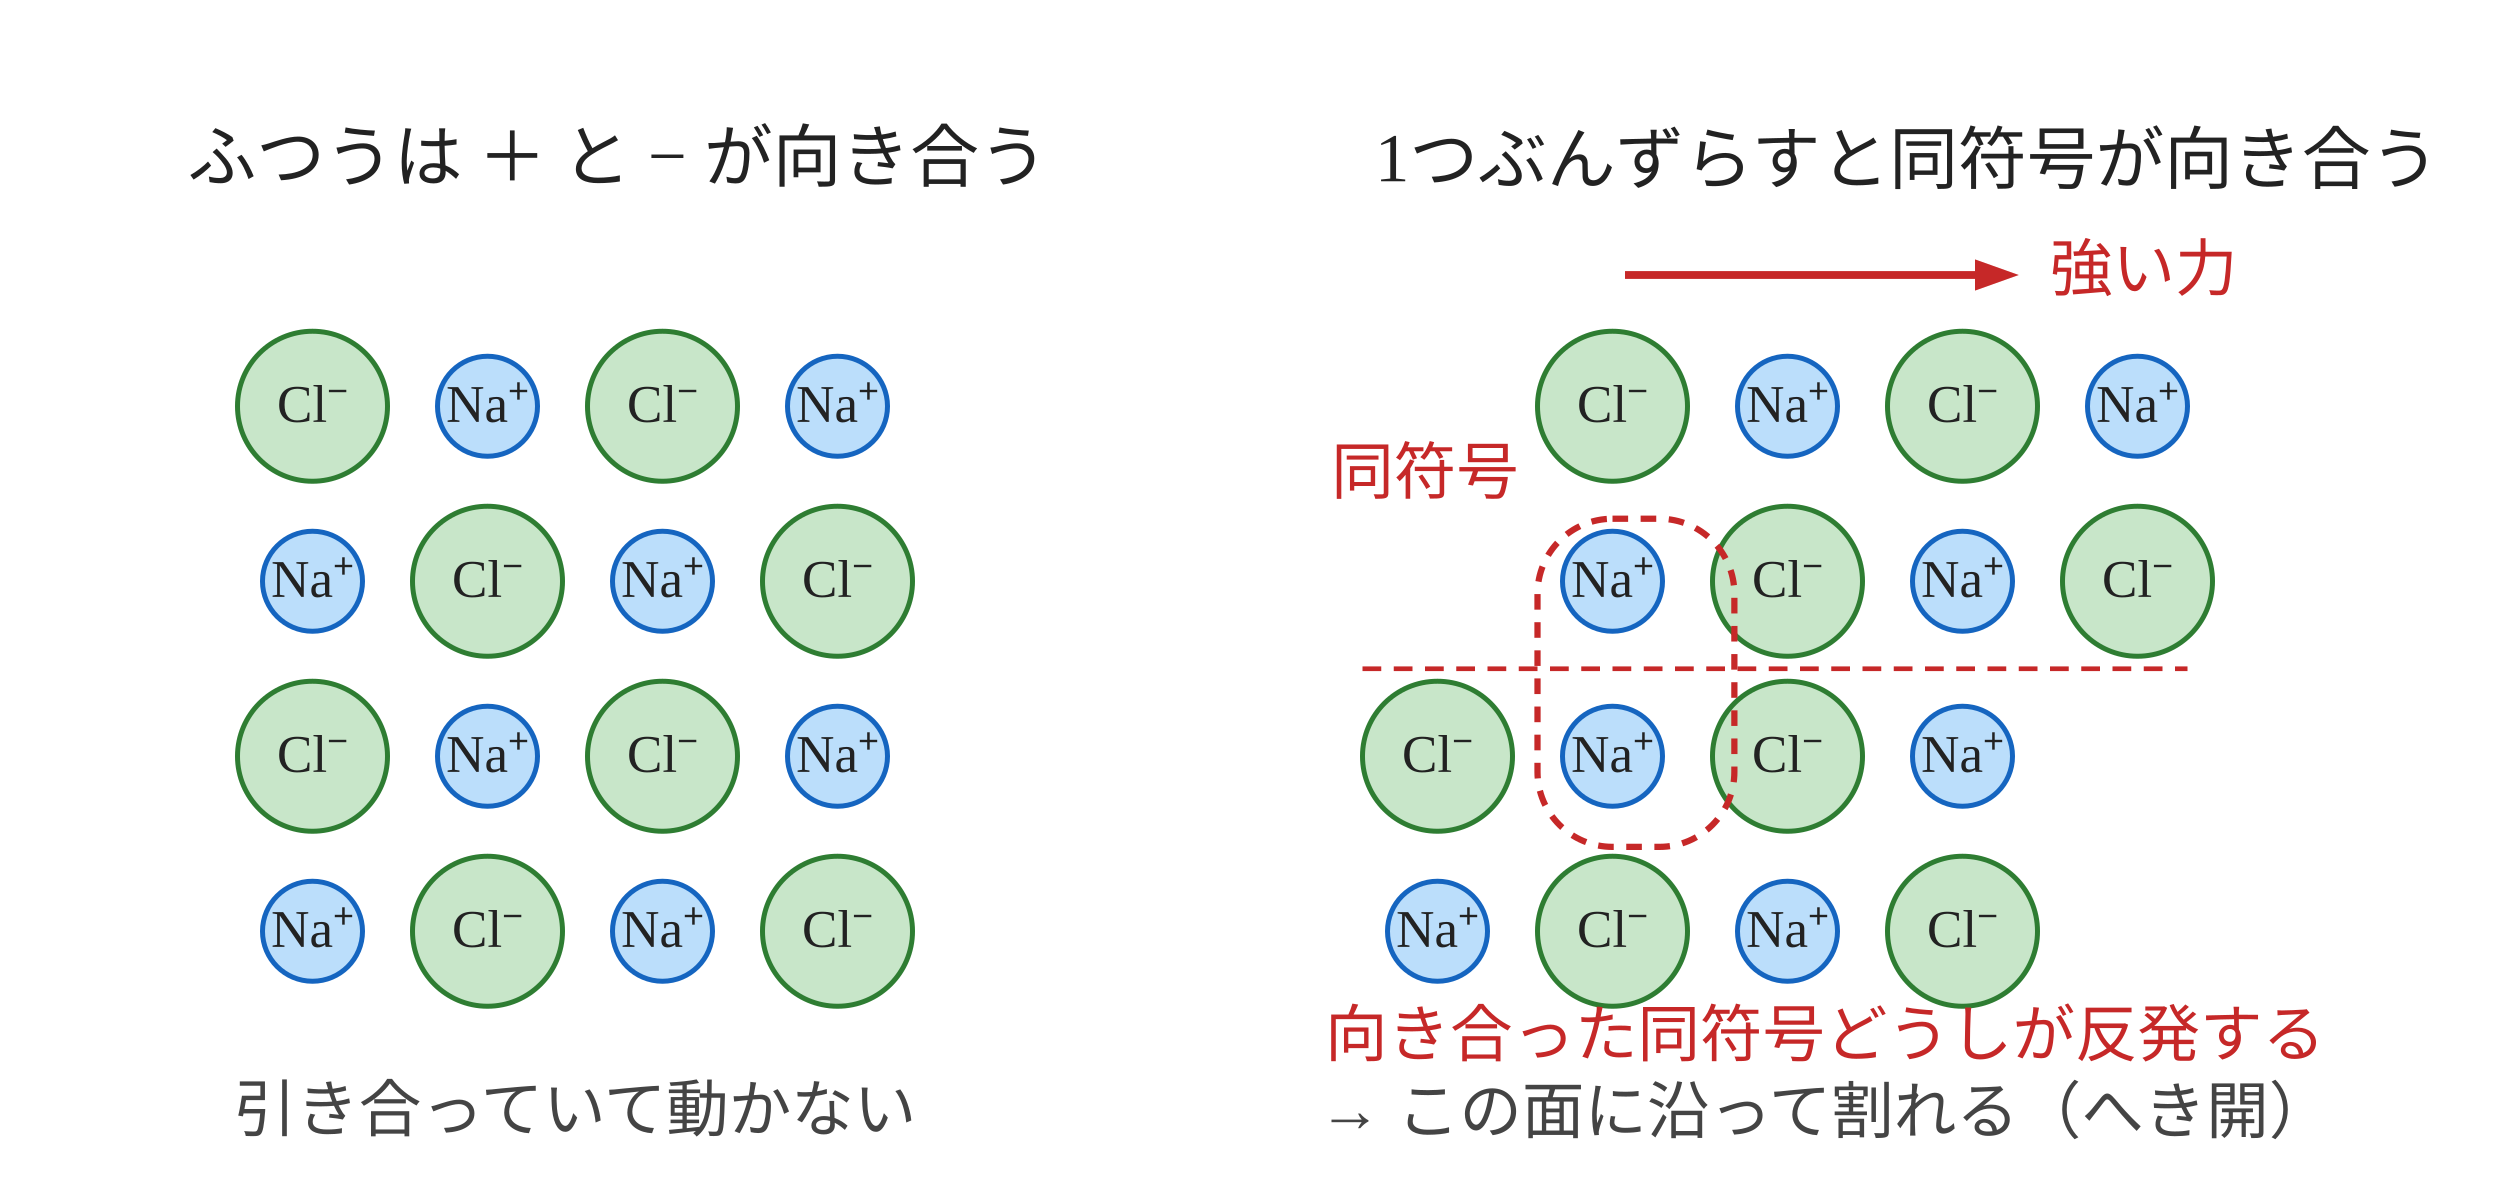
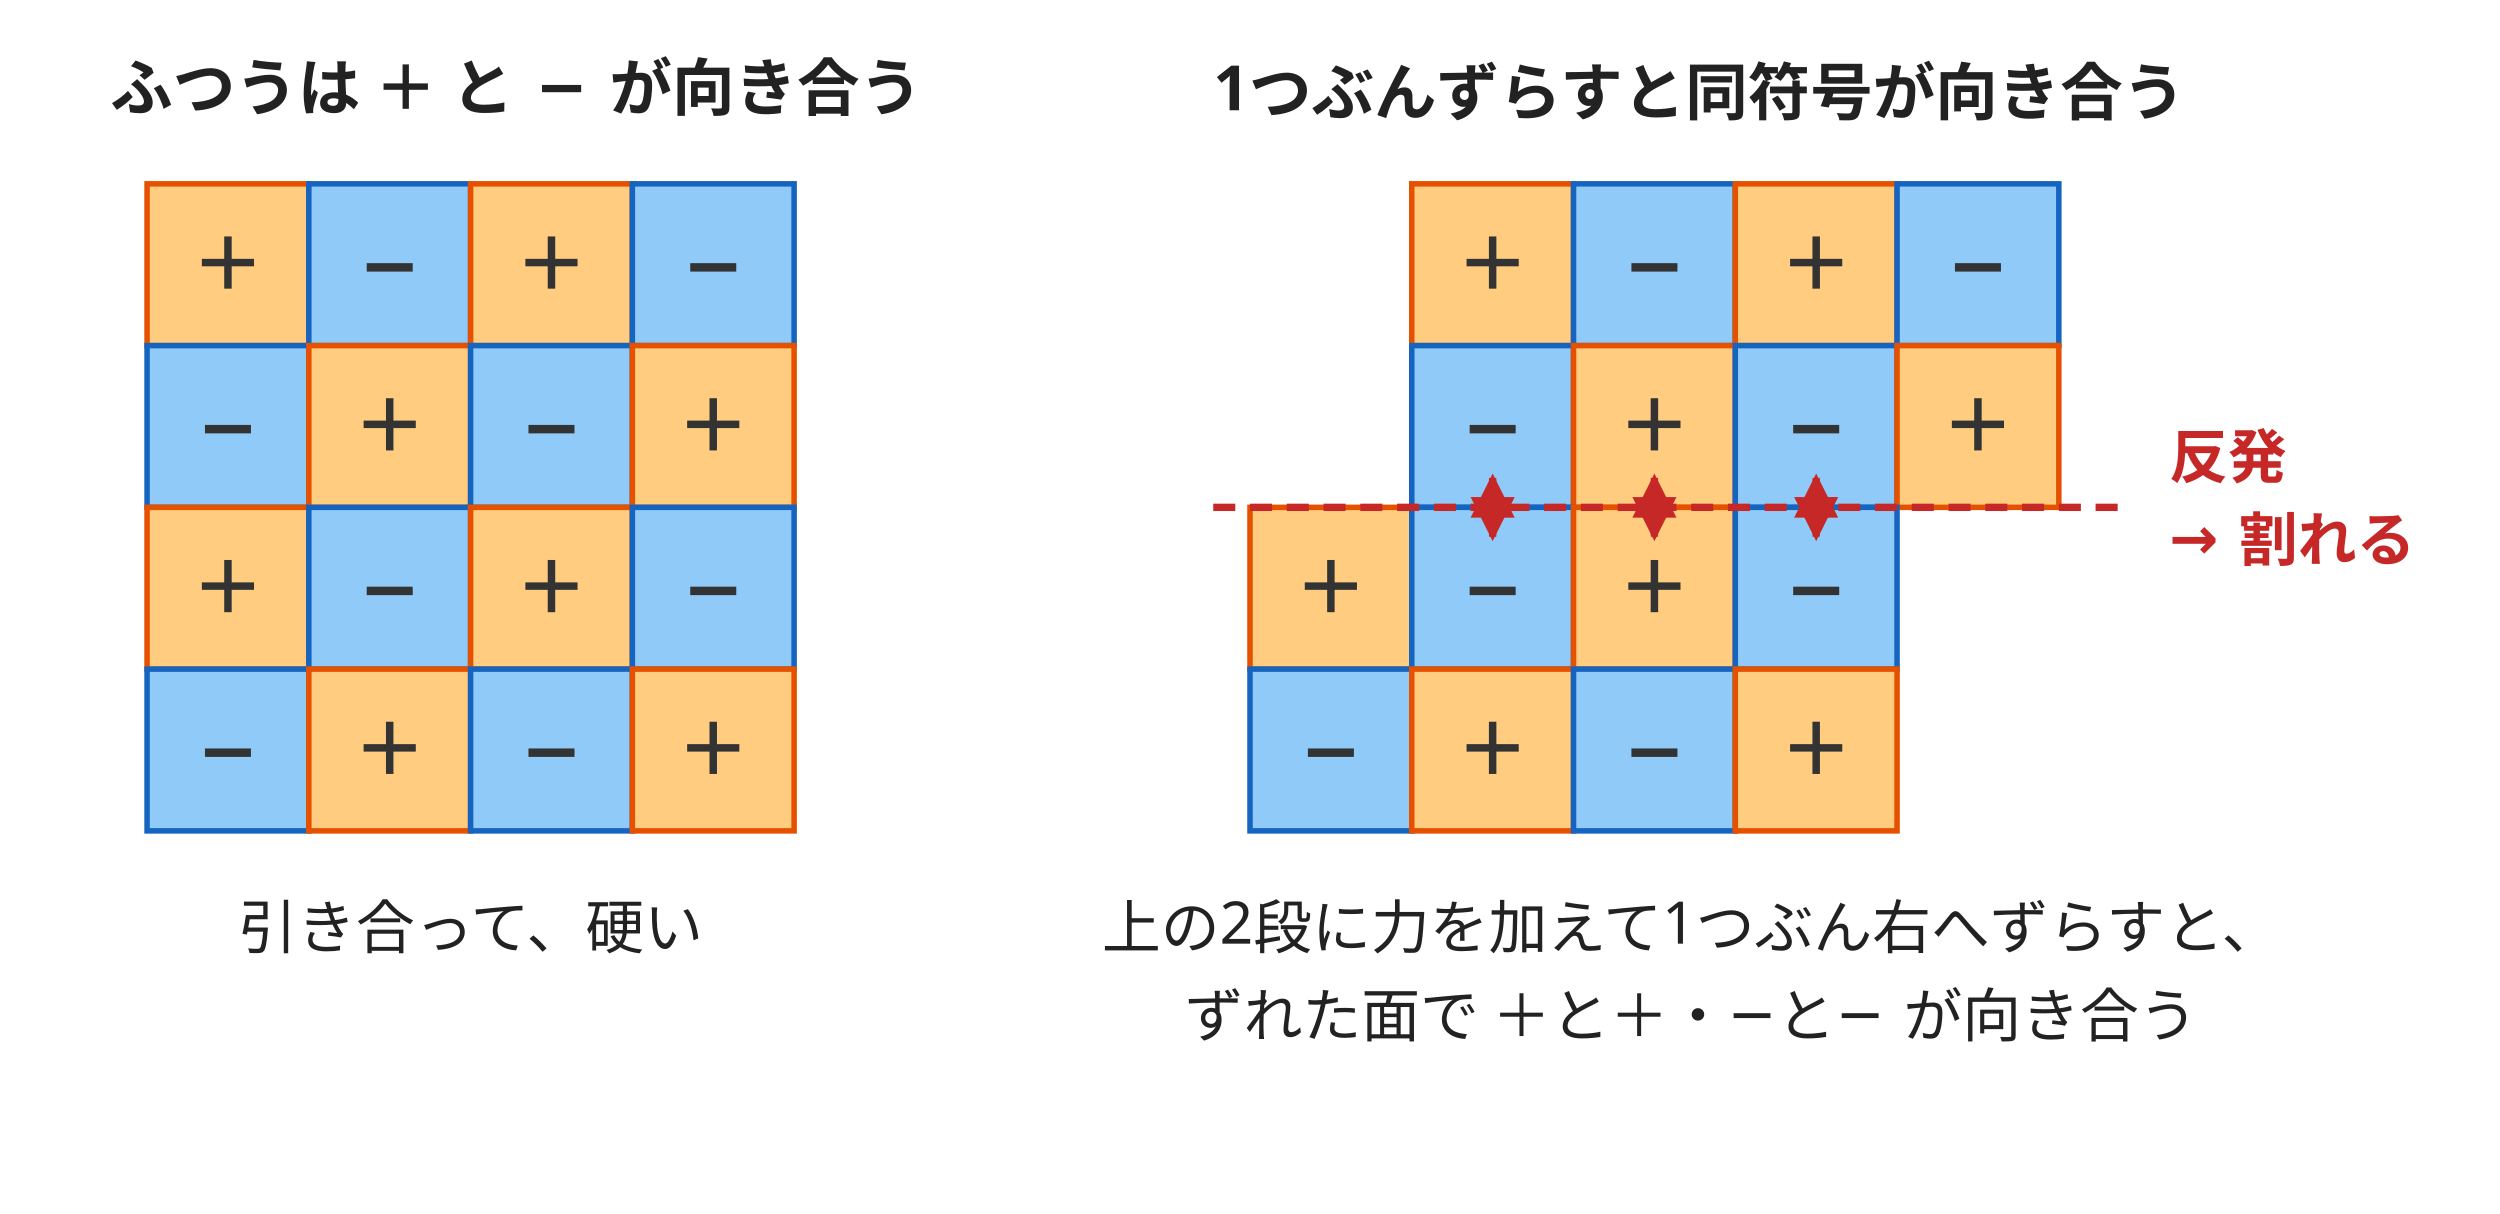
- <svg xmlns="http://www.w3.org/2000/svg" width="564.706" height="268.235" viewBox="0 0 800 380" role="img">
+ <svg xmlns="http://www.w3.org/2000/svg" width="680" height="330" viewBox="0 0 680 330" role="img">
+   <defs>
+     <marker id="rp" viewBox="0 0 10 10" refX="9" refY="5" markerWidth="6" markerHeight="6" orient="auto-start-reverse">
+       <path d="M 0 0 L 10 5 L 0 10 z" fill="#c62828" />
+     </marker>
+     <marker id="sh" viewBox="0 0 10 10" refX="9" refY="5" markerWidth="7" markerHeight="7" orient="auto-start-reverse">
+       <path d="M 0 0 L 10 5 L 0 10 z" fill="#333" />
+     </marker>
+   </defs>
  <style>
-     .na { fill: #bbdefb; stroke: #1565c0; stroke-width: 1.6; }
-     .cl { fill: #c8e6c9; stroke: #2e7d32; stroke-width: 1.6; }
-     .ion { font-size: 17px; fill: #222; }
-     .title { font-size: 22px; fill: #222; }
-     .small { font-size: 20px; fill: #444; }
+     .p { fill: #ffcc80; stroke: #e65100; stroke-width: 1.5; }
+     .m { fill: #90caf9; stroke: #1565c0; stroke-width: 1.5; }
+     .sign { font-family: system-ui, sans-serif; font-size: 20px; font-weight: 700; fill: #333; }
+     .b { font-family: system-ui, sans-serif; font-size: 17px; fill: #222; font-weight: 700; }
+     .t { font-family: system-ui, sans-serif; font-size: 16px; fill: #222; }
+     .r { font-family: system-ui, sans-serif; font-size: 16px; fill: #c62828; font-weight: 700; }
+     .cut { stroke: #c62828; stroke-width: 2; stroke-dasharray: 6 4; }
  </style>
-   <text class="title" x="60" y="58">ふつうは ＋ と − が向き合う</text>
-   <circle class="cl" cx="100" cy="130" r="24" />
-   <text class="ion" x="100" y="135" text-anchor="middle">Cl⁻</text>
-   <circle class="na" cx="156" cy="130" r="16" />
-   <text class="ion" x="156" y="135" text-anchor="middle">Na⁺</text>
-   <circle class="cl" cx="212" cy="130" r="24" />
-   <text class="ion" x="212" y="135" text-anchor="middle">Cl⁻</text>
-   <circle class="na" cx="268" cy="130" r="16" />
-   <text class="ion" x="268" y="135" text-anchor="middle">Na⁺</text>
-   <circle class="na" cx="100" cy="186" r="16" />
-   <text class="ion" x="100" y="191" text-anchor="middle">Na⁺</text>
-   <circle class="cl" cx="156" cy="186" r="24" />
-   <text class="ion" x="156" y="191" text-anchor="middle">Cl⁻</text>
-   <circle class="na" cx="212" cy="186" r="16" />
-   <text class="ion" x="212" y="191" text-anchor="middle">Na⁺</text>
-   <circle class="cl" cx="268" cy="186" r="24" />
-   <text class="ion" x="268" y="191" text-anchor="middle">Cl⁻</text>
-   <circle class="cl" cx="100" cy="242" r="24" />
-   <text class="ion" x="100" y="247" text-anchor="middle">Cl⁻</text>
-   <circle class="na" cx="156" cy="242" r="16" />
-   <text class="ion" x="156" y="247" text-anchor="middle">Na⁺</text>
-   <circle class="cl" cx="212" cy="242" r="24" />
-   <text class="ion" x="212" y="247" text-anchor="middle">Cl⁻</text>
-   <circle class="na" cx="268" cy="242" r="16" />
-   <text class="ion" x="268" y="247" text-anchor="middle">Na⁺</text>
-   <circle class="na" cx="100" cy="298" r="16" />
-   <text class="ion" x="100" y="303" text-anchor="middle">Na⁺</text>
-   <circle class="cl" cx="156" cy="298" r="24" />
-   <text class="ion" x="156" y="303" text-anchor="middle">Cl⁻</text>
-   <circle class="na" cx="212" cy="298" r="16" />
-   <text class="ion" x="212" y="303" text-anchor="middle">Na⁺</text>
-   <circle class="cl" cx="268" cy="298" r="24" />
-   <text class="ion" x="268" y="303" text-anchor="middle">Cl⁻</text>
-   <text class="small" x="184" y="362" text-anchor="middle">引き合っていて動かない</text>
-   <text class="title" x="440" y="58">1つぶんずらすと同符号が向き合う</text>
-   <path d="M 520 88 L 636 88" style="stroke:#c62828;stroke-width:2.5;fill:none" />
-   <polygon points="646,88 632,83 632,93" fill="#c62828" />
-   <text class="small" x="656" y="93" style="fill:#c62828">強い力</text>
-   <circle class="cl" cx="516" cy="130" r="24" />
-   <text class="ion" x="516" y="135" text-anchor="middle">Cl⁻</text>
-   <circle class="na" cx="572" cy="130" r="16" />
-   <text class="ion" x="572" y="135" text-anchor="middle">Na⁺</text>
-   <circle class="cl" cx="628" cy="130" r="24" />
-   <text class="ion" x="628" y="135" text-anchor="middle">Cl⁻</text>
-   <circle class="na" cx="684" cy="130" r="16" />
-   <text class="ion" x="684" y="135" text-anchor="middle">Na⁺</text>
-   <circle class="na" cx="516" cy="186" r="16" />
-   <text class="ion" x="516" y="191" text-anchor="middle">Na⁺</text>
-   <circle class="cl" cx="572" cy="186" r="24" />
-   <text class="ion" x="572" y="191" text-anchor="middle">Cl⁻</text>
-   <circle class="na" cx="628" cy="186" r="16" />
-   <text class="ion" x="628" y="191" text-anchor="middle">Na⁺</text>
-   <circle class="cl" cx="684" cy="186" r="24" />
-   <text class="ion" x="684" y="191" text-anchor="middle">Cl⁻</text>
-   <path d="M 436 214 L 700 214" style="stroke:#c62828;stroke-width:1.5;stroke-dasharray:6 4;fill:none" />
-   <circle class="cl" cx="460" cy="242" r="24" />
-   <text class="ion" x="460" y="247" text-anchor="middle">Cl⁻</text>
-   <circle class="na" cx="516" cy="242" r="16" />
-   <text class="ion" x="516" y="247" text-anchor="middle">Na⁺</text>
-   <circle class="cl" cx="572" cy="242" r="24" />
-   <text class="ion" x="572" y="247" text-anchor="middle">Cl⁻</text>
-   <circle class="na" cx="628" cy="242" r="16" />
-   <text class="ion" x="628" y="247" text-anchor="middle">Na⁺</text>
-   <circle class="na" cx="460" cy="298" r="16" />
-   <text class="ion" x="460" y="303" text-anchor="middle">Na⁺</text>
-   <circle class="cl" cx="516" cy="298" r="24" />
-   <text class="ion" x="516" y="303" text-anchor="middle">Cl⁻</text>
-   <circle class="na" cx="572" cy="298" r="16" />
-   <text class="ion" x="572" y="303" text-anchor="middle">Na⁺</text>
-   <circle class="cl" cx="628" cy="298" r="24" />
-   <text class="ion" x="628" y="303" text-anchor="middle">Cl⁻</text>
-   <rect x="492" y="166" width="63" height="105" rx="24" style="fill:none;stroke:#c62828;stroke-width:2;stroke-dasharray:5 4" />
-   <text class="small" x="486" y="158" text-anchor="end" style="fill:#c62828">同符号</text>
-   <text class="small" x="584" y="338" text-anchor="middle" style="fill:#c62828">向き合った同符号どうしが反発する</text>
-   <text class="small" x="584" y="362" text-anchor="middle">→ この面に沿って割れる（へき開）</text>
+   <text class="b" x="30" y="30">ふつうは ＋ と − が向き合う</text>
+   <rect class="p" x="40" y="50" width="44" height="44" />
+   <text class="sign" x="62" y="79" text-anchor="middle">＋</text>
+   <rect class="m" x="84" y="50" width="44" height="44" />
+   <text class="sign" x="106" y="79" text-anchor="middle">−</text>
+   <rect class="p" x="128" y="50" width="44" height="44" />
+   <text class="sign" x="150" y="79" text-anchor="middle">＋</text>
+   <rect class="m" x="172" y="50" width="44" height="44" />
+   <text class="sign" x="194" y="79" text-anchor="middle">−</text>
+   <rect class="m" x="40" y="94" width="44" height="44" />
+   <text class="sign" x="62" y="123" text-anchor="middle">−</text>
+   <rect class="p" x="84" y="94" width="44" height="44" />
+   <text class="sign" x="106" y="123" text-anchor="middle">＋</text>
+   <rect class="m" x="128" y="94" width="44" height="44" />
+   <text class="sign" x="150" y="123" text-anchor="middle">−</text>
+   <rect class="p" x="172" y="94" width="44" height="44" />
+   <text class="sign" x="194" y="123" text-anchor="middle">＋</text>
+   <rect class="p" x="40" y="138" width="44" height="44" />
+   <text class="sign" x="62" y="167" text-anchor="middle">＋</text>
+   <rect class="m" x="84" y="138" width="44" height="44" />
+   <text class="sign" x="106" y="167" text-anchor="middle">−</text>
+   <rect class="p" x="128" y="138" width="44" height="44" />
+   <text class="sign" x="150" y="167" text-anchor="middle">＋</text>
+   <rect class="m" x="172" y="138" width="44" height="44" />
+   <text class="sign" x="194" y="167" text-anchor="middle">−</text>
+   <rect class="m" x="40" y="182" width="44" height="44" />
+   <text class="sign" x="62" y="211" text-anchor="middle">−</text>
+   <rect class="p" x="84" y="182" width="44" height="44" />
+   <text class="sign" x="106" y="211" text-anchor="middle">＋</text>
+   <rect class="m" x="128" y="182" width="44" height="44" />
+   <text class="sign" x="150" y="211" text-anchor="middle">−</text>
+   <rect class="p" x="172" y="182" width="44" height="44" />
+   <text class="sign" x="194" y="211" text-anchor="middle">＋</text>
+   <text class="t" x="128" y="258" text-anchor="middle">引き合って、硬い</text>
+   <text class="b" x="330" y="30">1つぶんずらすと同符号が向き合う</text>
+   <rect class="p" x="384" y="50" width="44" height="44" />
+   <text class="sign" x="406" y="79" text-anchor="middle">＋</text>
+   <rect class="m" x="428" y="50" width="44" height="44" />
+   <text class="sign" x="450" y="79" text-anchor="middle">−</text>
+   <rect class="p" x="472" y="50" width="44" height="44" />
+   <text class="sign" x="494" y="79" text-anchor="middle">＋</text>
+   <rect class="m" x="516" y="50" width="44" height="44" />
+   <text class="sign" x="538" y="79" text-anchor="middle">−</text>
+   <rect class="m" x="384" y="94" width="44" height="44" />
+   <text class="sign" x="406" y="123" text-anchor="middle">−</text>
+   <rect class="p" x="428" y="94" width="44" height="44" />
+   <text class="sign" x="450" y="123" text-anchor="middle">＋</text>
+   <rect class="m" x="472" y="94" width="44" height="44" />
+   <text class="sign" x="494" y="123" text-anchor="middle">−</text>
+   <rect class="p" x="516" y="94" width="44" height="44" />
+   <text class="sign" x="538" y="123" text-anchor="middle">＋</text>
+   <rect class="p" x="340" y="138" width="44" height="44" />
+   <text class="sign" x="362" y="167" text-anchor="middle">＋</text>
+   <rect class="m" x="384" y="138" width="44" height="44" />
+   <text class="sign" x="406" y="167" text-anchor="middle">−</text>
+   <rect class="p" x="428" y="138" width="44" height="44" />
+   <text class="sign" x="450" y="167" text-anchor="middle">＋</text>
+   <rect class="m" x="472" y="138" width="44" height="44" />
+   <text class="sign" x="494" y="167" text-anchor="middle">−</text>
+   <rect class="m" x="340" y="182" width="44" height="44" />
+   <text class="sign" x="362" y="211" text-anchor="middle">−</text>
+   <rect class="p" x="384" y="182" width="44" height="44" />
+   <text class="sign" x="406" y="211" text-anchor="middle">＋</text>
+   <rect class="m" x="428" y="182" width="44" height="44" />
+   <text class="sign" x="450" y="211" text-anchor="middle">−</text>
+   <rect class="p" x="472" y="182" width="44" height="44" />
+   <text class="sign" x="494" y="211" text-anchor="middle">＋</text>
+   <path class="cut" d="M 330 138 L 580 138" />
+   <path d="M 406 130 L 406 146" stroke="#c62828" stroke-width="2" marker-start="url(#rp)" marker-end="url(#rp)" />
+   <path d="M 450 130 L 450 146" stroke="#c62828" stroke-width="2" marker-start="url(#rp)" marker-end="url(#rp)" />
+   <path d="M 494 130 L 494 146" stroke="#c62828" stroke-width="2" marker-start="url(#rp)" marker-end="url(#rp)" />
+   <text class="r" x="590" y="130">反発</text>
+   <text class="r" x="590" y="152">→ 割れる</text>
+   <text class="t" x="460" y="258" text-anchor="middle">上の2段に力を加えて1つぶん右へずらすと、</text>
+   <text class="t" x="460" y="282" text-anchor="middle">ずれた面で ＋と＋・−と− が向き合う</text>
</svg>
